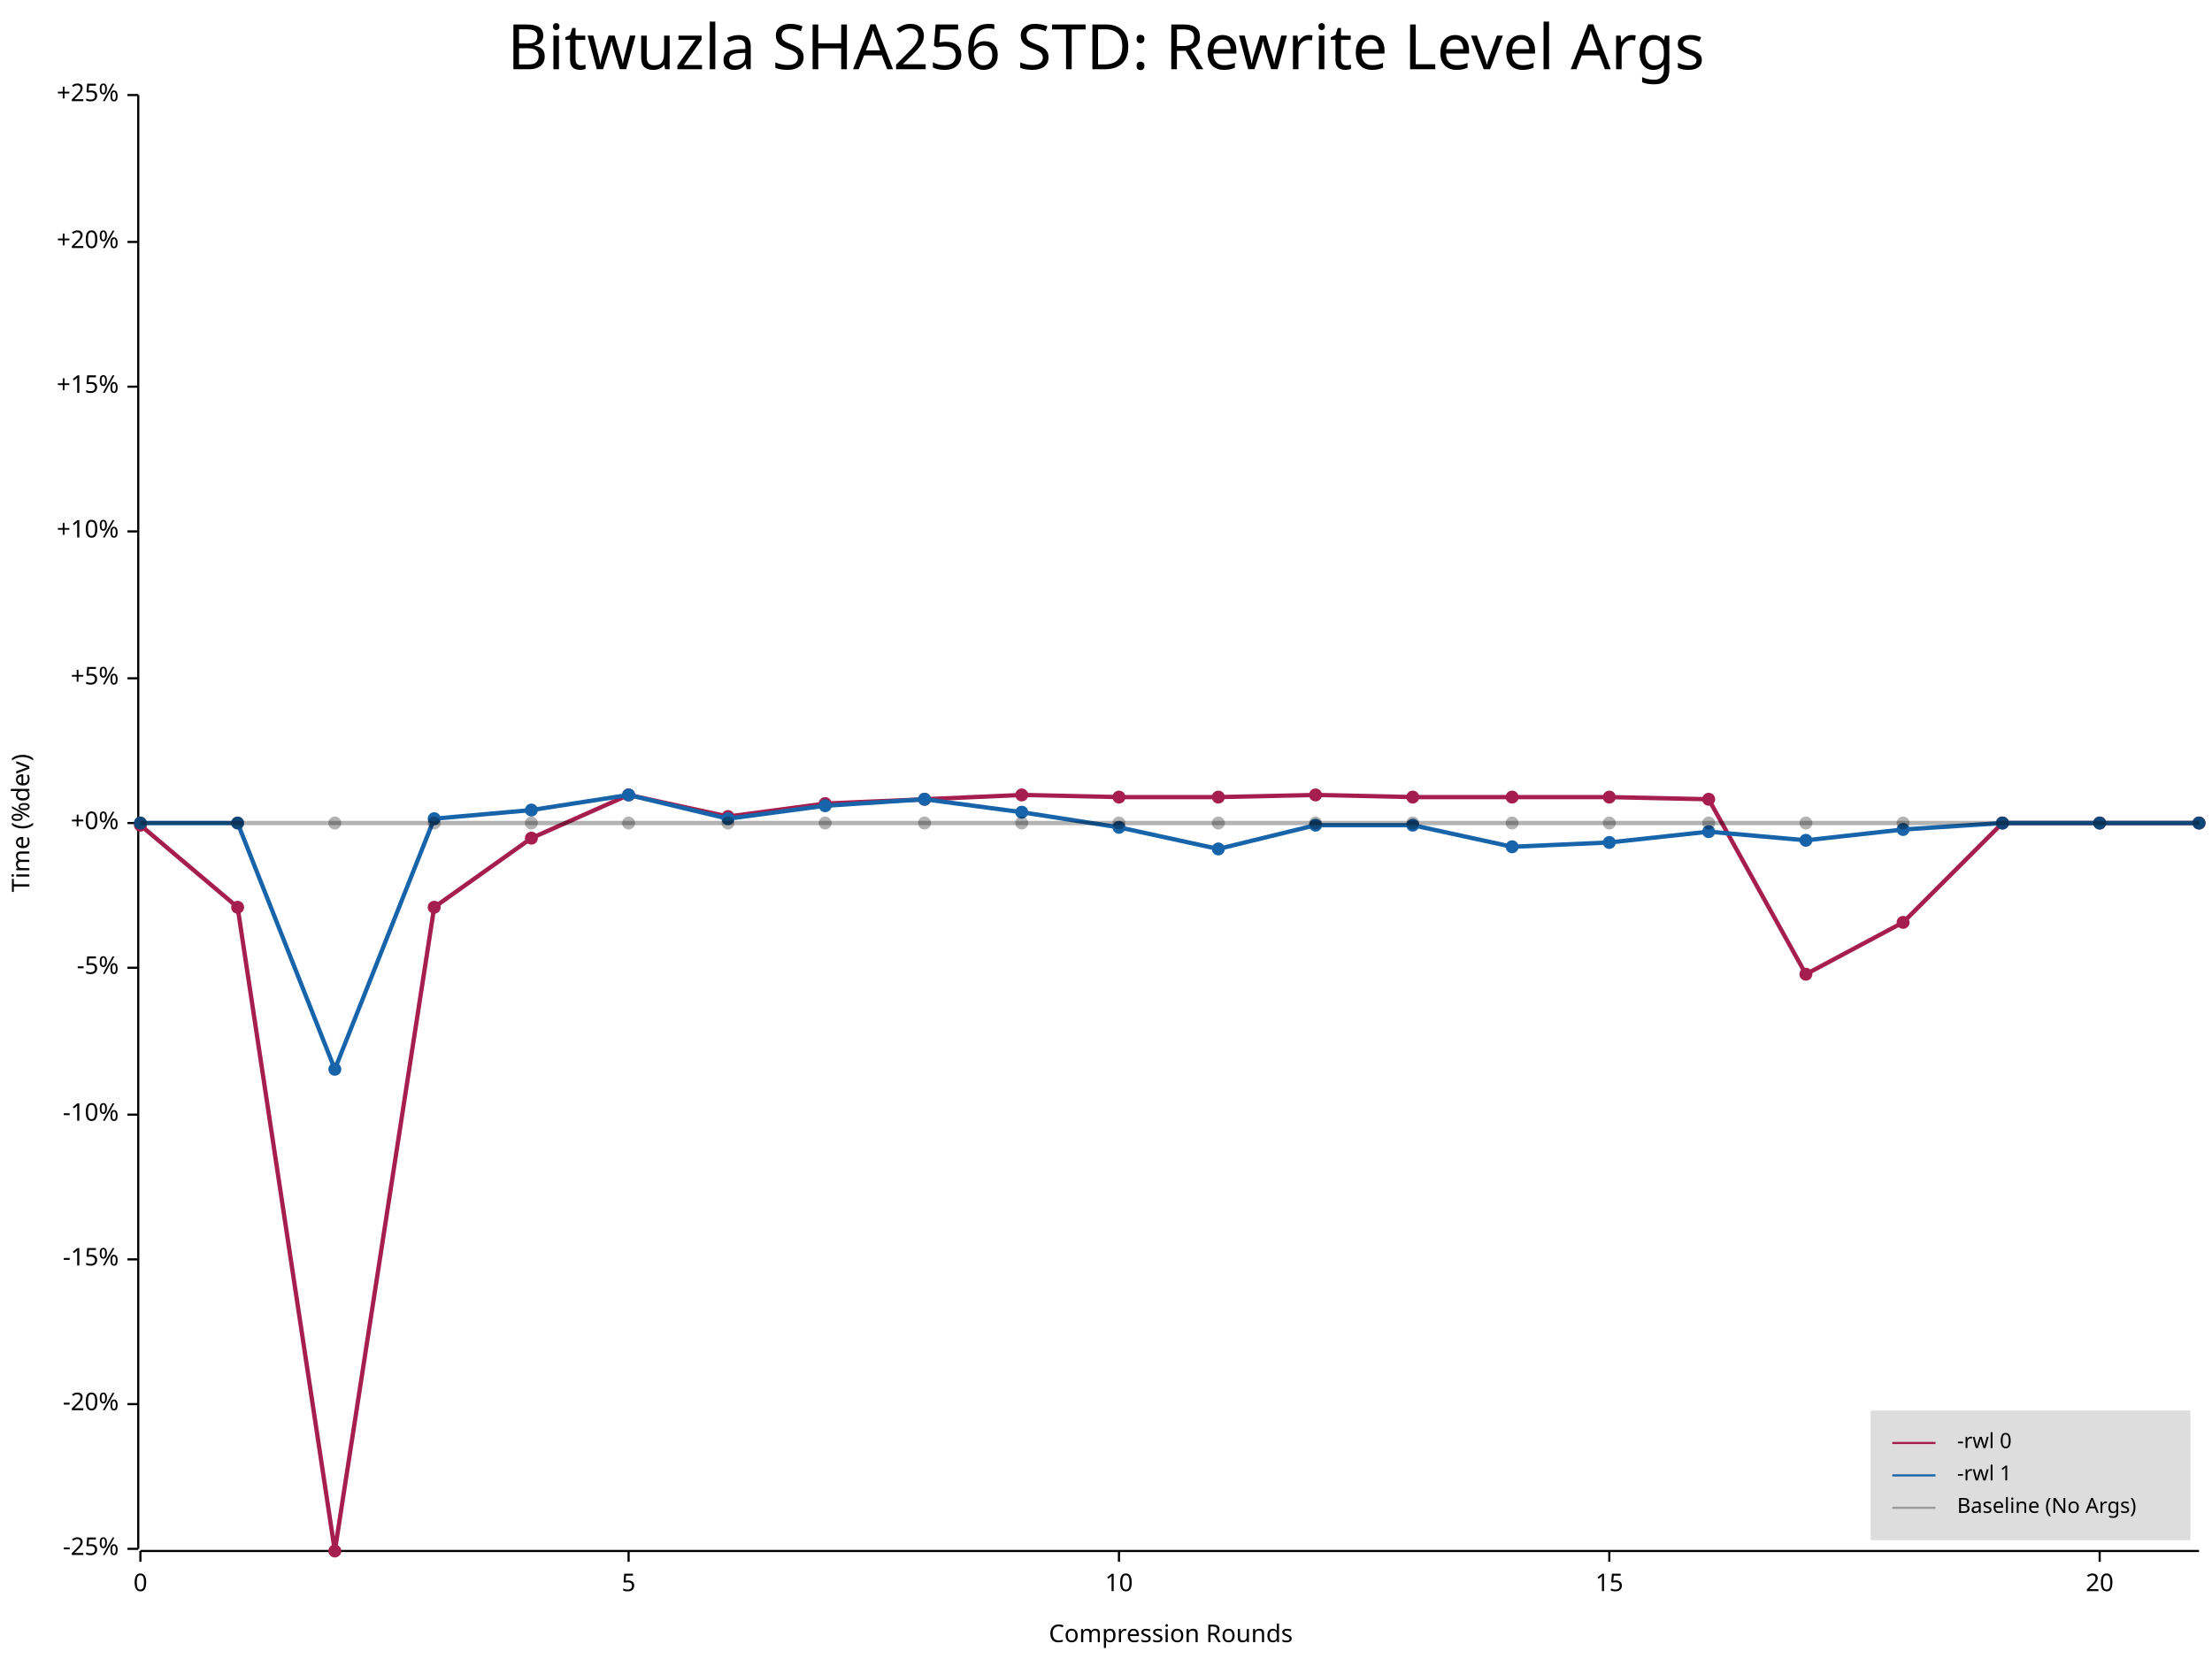
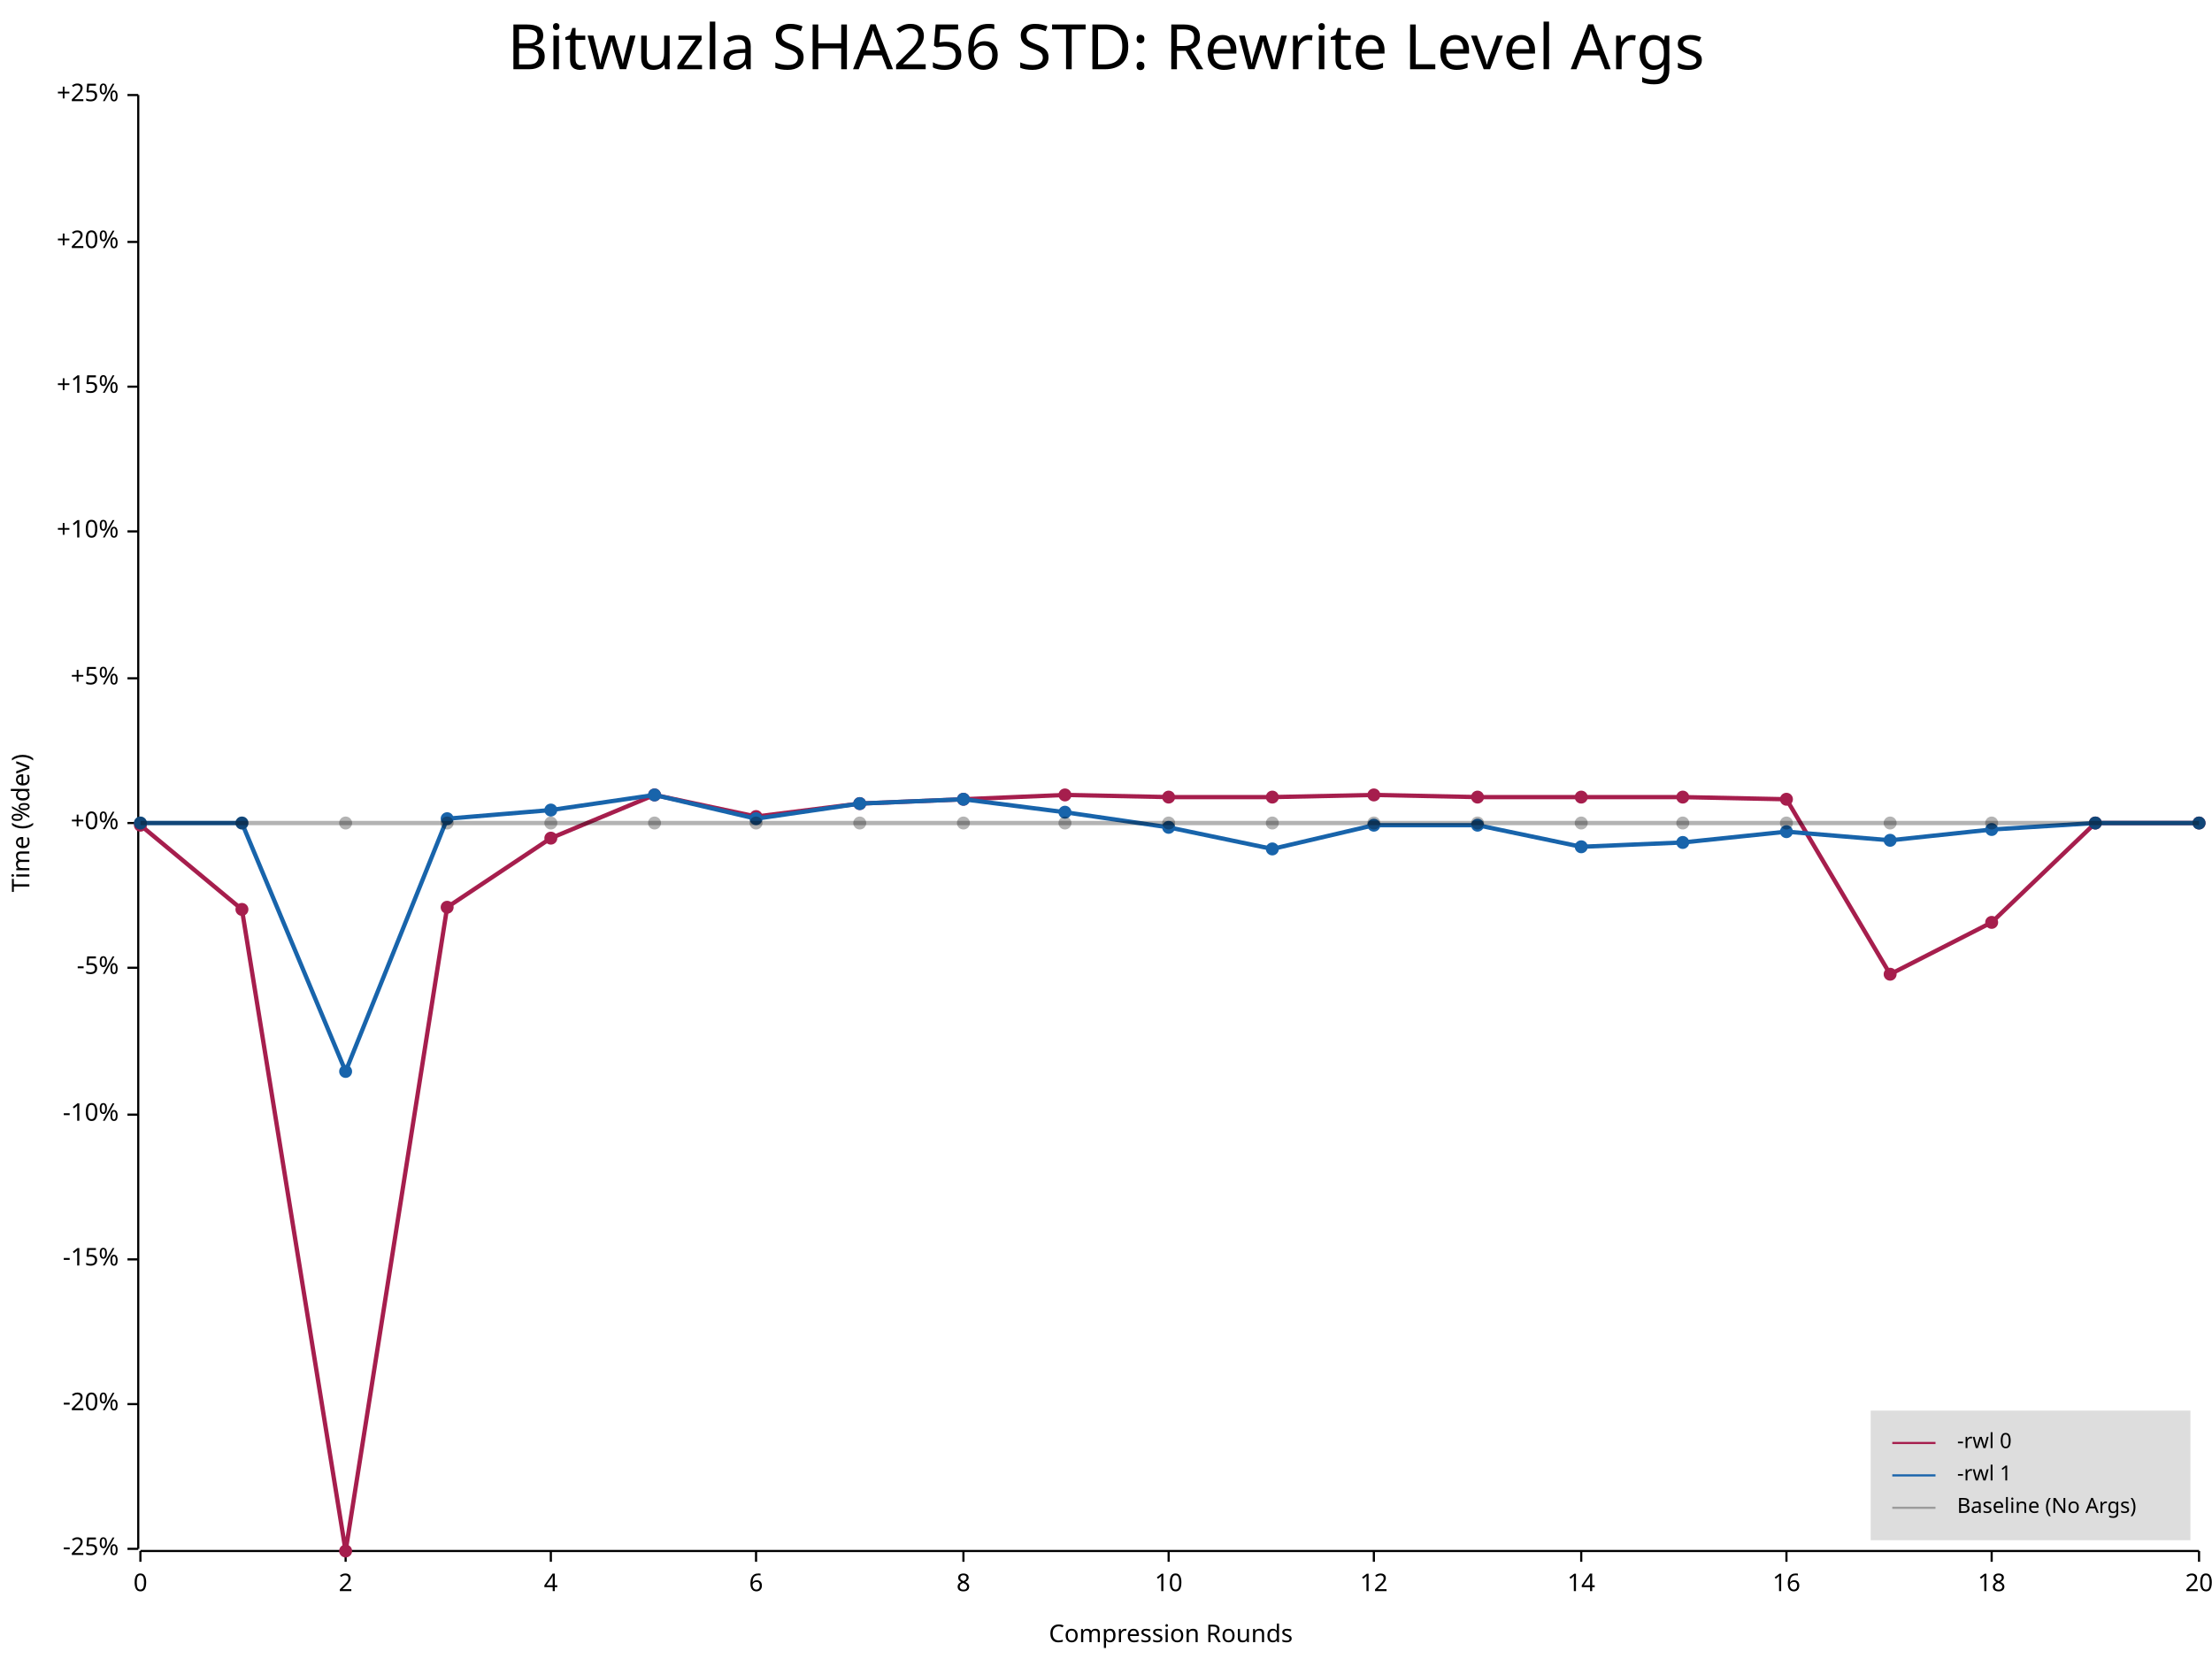
<svg xmlns="http://www.w3.org/2000/svg" width="1024" height="768" viewBox="0 0 1024 768">
  <rect x="0" y="0" width="1024" height="768" opacity="1" fill="#FFFFFF" stroke="none" />
  <text x="512" y="10" dy="0.76em" text-anchor="middle" font-family="noto sans" font-size="29.032" opacity="1" fill="#000000">
Bitwuzla SHA256 STD: Rewrite Level Args
</text>
  <text x="542" y="763" dy="-0.5ex" text-anchor="middle" font-family="noto sans" font-size="11.29" opacity="1" fill="#000000">
Compression Rounds
</text>
  <polyline fill="none" opacity="1" stroke="#000000" stroke-width="1" points="65,718 1018,718 " />
  <text x="65" y="728" dy="0.76em" text-anchor="middle" font-family="noto sans" font-size="11.29" opacity="1" fill="#000000">
0
</text>
  <polyline fill="none" opacity="1" stroke="#000000" stroke-width="1" points="65,718 65,723 " />
-   <text x="291" y="728" dy="0.76em" text-anchor="middle" font-family="noto sans" font-size="11.29" opacity="1" fill="#000000">
- 5
+   <text x="160" y="728" dy="0.76em" text-anchor="middle" font-family="noto sans" font-size="11.29" opacity="1" fill="#000000">
+ 2
</text>
-   <polyline fill="none" opacity="1" stroke="#000000" stroke-width="1" points="291,718 291,723 " />
-   <text x="518" y="728" dy="0.76em" text-anchor="middle" font-family="noto sans" font-size="11.29" opacity="1" fill="#000000">
+   <polyline fill="none" opacity="1" stroke="#000000" stroke-width="1" points="160,718 160,723 " />
+   <text x="255" y="728" dy="0.76em" text-anchor="middle" font-family="noto sans" font-size="11.29" opacity="1" fill="#000000">
+ 4
+ </text>
+   <polyline fill="none" opacity="1" stroke="#000000" stroke-width="1" points="255,718 255,723 " />
+   <text x="350" y="728" dy="0.76em" text-anchor="middle" font-family="noto sans" font-size="11.29" opacity="1" fill="#000000">
+ 6
+ </text>
+   <polyline fill="none" opacity="1" stroke="#000000" stroke-width="1" points="350,718 350,723 " />
+   <text x="446" y="728" dy="0.76em" text-anchor="middle" font-family="noto sans" font-size="11.29" opacity="1" fill="#000000">
+ 8
+ </text>
+   <polyline fill="none" opacity="1" stroke="#000000" stroke-width="1" points="446,718 446,723 " />
+   <text x="541" y="728" dy="0.76em" text-anchor="middle" font-family="noto sans" font-size="11.29" opacity="1" fill="#000000">
10
</text>
-   <polyline fill="none" opacity="1" stroke="#000000" stroke-width="1" points="518,718 518,723 " />
-   <text x="745" y="728" dy="0.76em" text-anchor="middle" font-family="noto sans" font-size="11.29" opacity="1" fill="#000000">
- 15
+   <polyline fill="none" opacity="1" stroke="#000000" stroke-width="1" points="541,718 541,723 " />
+   <text x="636" y="728" dy="0.76em" text-anchor="middle" font-family="noto sans" font-size="11.29" opacity="1" fill="#000000">
+ 12
</text>
-   <polyline fill="none" opacity="1" stroke="#000000" stroke-width="1" points="745,718 745,723 " />
-   <text x="972" y="728" dy="0.76em" text-anchor="middle" font-family="noto sans" font-size="11.29" opacity="1" fill="#000000">
+   <polyline fill="none" opacity="1" stroke="#000000" stroke-width="1" points="636,718 636,723 " />
+   <text x="732" y="728" dy="0.76em" text-anchor="middle" font-family="noto sans" font-size="11.29" opacity="1" fill="#000000">
+ 14
+ </text>
+   <polyline fill="none" opacity="1" stroke="#000000" stroke-width="1" points="732,718 732,723 " />
+   <text x="827" y="728" dy="0.76em" text-anchor="middle" font-family="noto sans" font-size="11.29" opacity="1" fill="#000000">
+ 16
+ </text>
+   <polyline fill="none" opacity="1" stroke="#000000" stroke-width="1" points="827,718 827,723 " />
+   <text x="922" y="728" dy="0.76em" text-anchor="middle" font-family="noto sans" font-size="11.29" opacity="1" fill="#000000">
+ 18
+ </text>
+   <polyline fill="none" opacity="1" stroke="#000000" stroke-width="1" points="922,718 922,723 " />
+   <text x="1018" y="728" dy="0.76em" text-anchor="middle" font-family="noto sans" font-size="11.29" opacity="1" fill="#000000">
20
</text>
-   <polyline fill="none" opacity="1" stroke="#000000" stroke-width="1" points="972,718 972,723 " />
+   <polyline fill="none" opacity="1" stroke="#000000" stroke-width="1" points="1018,718 1018,723 " />
  <text x="5" y="381" dy="0.76em" text-anchor="middle" font-family="noto sans" font-size="11.29" opacity="1" fill="#000000" transform="rotate(270, 5, 381)">
Time (%dev)
</text>
  <polyline fill="none" opacity="1" stroke="#000000" stroke-width="1" points="64,44 64,717 " />
  <text x="55" y="717" dy="0.5ex" text-anchor="end" font-family="noto sans" font-size="11.29" opacity="1" fill="#000000">
-25%
</text>
  <polyline fill="none" opacity="1" stroke="#000000" stroke-width="1" points="59,717 64,717 " />
  <text x="55" y="650" dy="0.5ex" text-anchor="end" font-family="noto sans" font-size="11.29" opacity="1" fill="#000000">
-20%
</text>
  <polyline fill="none" opacity="1" stroke="#000000" stroke-width="1" points="59,650 64,650 " />
  <text x="55" y="583" dy="0.5ex" text-anchor="end" font-family="noto sans" font-size="11.29" opacity="1" fill="#000000">
-15%
</text>
  <polyline fill="none" opacity="1" stroke="#000000" stroke-width="1" points="59,583 64,583 " />
  <text x="55" y="516" dy="0.5ex" text-anchor="end" font-family="noto sans" font-size="11.29" opacity="1" fill="#000000">
-10%
</text>
  <polyline fill="none" opacity="1" stroke="#000000" stroke-width="1" points="59,516 64,516 " />
  <text x="55" y="448" dy="0.5ex" text-anchor="end" font-family="noto sans" font-size="11.29" opacity="1" fill="#000000">
-5%
</text>
  <polyline fill="none" opacity="1" stroke="#000000" stroke-width="1" points="59,448 64,448 " />
  <text x="55" y="381" dy="0.5ex" text-anchor="end" font-family="noto sans" font-size="11.29" opacity="1" fill="#000000">
+0%
</text>
  <polyline fill="none" opacity="1" stroke="#000000" stroke-width="1" points="59,381 64,381 " />
  <text x="55" y="314" dy="0.5ex" text-anchor="end" font-family="noto sans" font-size="11.29" opacity="1" fill="#000000">
+5%
</text>
  <polyline fill="none" opacity="1" stroke="#000000" stroke-width="1" points="59,314 64,314 " />
  <text x="55" y="246" dy="0.5ex" text-anchor="end" font-family="noto sans" font-size="11.29" opacity="1" fill="#000000">
+10%
</text>
  <polyline fill="none" opacity="1" stroke="#000000" stroke-width="1" points="59,246 64,246 " />
  <text x="55" y="179" dy="0.5ex" text-anchor="end" font-family="noto sans" font-size="11.29" opacity="1" fill="#000000">
+15%
</text>
  <polyline fill="none" opacity="1" stroke="#000000" stroke-width="1" points="59,179 64,179 " />
  <text x="55" y="112" dy="0.5ex" text-anchor="end" font-family="noto sans" font-size="11.29" opacity="1" fill="#000000">
+20%
</text>
  <polyline fill="none" opacity="1" stroke="#000000" stroke-width="1" points="59,112 64,112 " />
  <text x="55" y="44" dy="0.5ex" text-anchor="end" font-family="noto sans" font-size="11.29" opacity="1" fill="#000000">
+25%
</text>
  <polyline fill="none" opacity="1" stroke="#000000" stroke-width="1" points="59,44 64,44 " />
-   <polyline fill="none" opacity="1" stroke="#A61E4D" stroke-width="2" points="65,382 110,420 155,718 201,420 246,388 291,368 337,378 382,372 428,370 473,368 518,369 564,369 609,368 654,369 700,369 745,369 791,370 836,451 881,427 927,381 972,381 1018,381 " />
+   <polyline fill="none" opacity="1" stroke="#A61E4D" stroke-width="2" points="65,382 112,421 160,718 207,420 255,388 303,368 350,378 398,372 446,370 493,368 541,369 589,369 636,368 684,369 732,369 779,369 827,370 875,451 922,427 970,381 1018,381 " />
  <circle cx="65" cy="382" r="3" opacity="1" fill="#A61E4D" stroke="none" stroke-width="1" />
-   <circle cx="110" cy="420" r="3" opacity="1" fill="#A61E4D" stroke="none" stroke-width="1" />
-   <circle cx="155" cy="718" r="3" opacity="1" fill="#A61E4D" stroke="none" stroke-width="1" />
-   <circle cx="201" cy="420" r="3" opacity="1" fill="#A61E4D" stroke="none" stroke-width="1" />
-   <circle cx="246" cy="388" r="3" opacity="1" fill="#A61E4D" stroke="none" stroke-width="1" />
-   <circle cx="291" cy="368" r="3" opacity="1" fill="#A61E4D" stroke="none" stroke-width="1" />
-   <circle cx="337" cy="378" r="3" opacity="1" fill="#A61E4D" stroke="none" stroke-width="1" />
-   <circle cx="382" cy="372" r="3" opacity="1" fill="#A61E4D" stroke="none" stroke-width="1" />
-   <circle cx="428" cy="370" r="3" opacity="1" fill="#A61E4D" stroke="none" stroke-width="1" />
-   <circle cx="473" cy="368" r="3" opacity="1" fill="#A61E4D" stroke="none" stroke-width="1" />
-   <circle cx="518" cy="369" r="3" opacity="1" fill="#A61E4D" stroke="none" stroke-width="1" />
-   <circle cx="564" cy="369" r="3" opacity="1" fill="#A61E4D" stroke="none" stroke-width="1" />
-   <circle cx="609" cy="368" r="3" opacity="1" fill="#A61E4D" stroke="none" stroke-width="1" />
-   <circle cx="654" cy="369" r="3" opacity="1" fill="#A61E4D" stroke="none" stroke-width="1" />
-   <circle cx="700" cy="369" r="3" opacity="1" fill="#A61E4D" stroke="none" stroke-width="1" />
-   <circle cx="745" cy="369" r="3" opacity="1" fill="#A61E4D" stroke="none" stroke-width="1" />
-   <circle cx="791" cy="370" r="3" opacity="1" fill="#A61E4D" stroke="none" stroke-width="1" />
-   <circle cx="836" cy="451" r="3" opacity="1" fill="#A61E4D" stroke="none" stroke-width="1" />
-   <circle cx="881" cy="427" r="3" opacity="1" fill="#A61E4D" stroke="none" stroke-width="1" />
-   <circle cx="927" cy="381" r="3" opacity="1" fill="#A61E4D" stroke="none" stroke-width="1" />
-   <circle cx="972" cy="381" r="3" opacity="1" fill="#A61E4D" stroke="none" stroke-width="1" />
+   <circle cx="112" cy="421" r="3" opacity="1" fill="#A61E4D" stroke="none" stroke-width="1" />
+   <circle cx="160" cy="718" r="3" opacity="1" fill="#A61E4D" stroke="none" stroke-width="1" />
+   <circle cx="207" cy="420" r="3" opacity="1" fill="#A61E4D" stroke="none" stroke-width="1" />
+   <circle cx="255" cy="388" r="3" opacity="1" fill="#A61E4D" stroke="none" stroke-width="1" />
+   <circle cx="303" cy="368" r="3" opacity="1" fill="#A61E4D" stroke="none" stroke-width="1" />
+   <circle cx="350" cy="378" r="3" opacity="1" fill="#A61E4D" stroke="none" stroke-width="1" />
+   <circle cx="398" cy="372" r="3" opacity="1" fill="#A61E4D" stroke="none" stroke-width="1" />
+   <circle cx="446" cy="370" r="3" opacity="1" fill="#A61E4D" stroke="none" stroke-width="1" />
+   <circle cx="493" cy="368" r="3" opacity="1" fill="#A61E4D" stroke="none" stroke-width="1" />
+   <circle cx="541" cy="369" r="3" opacity="1" fill="#A61E4D" stroke="none" stroke-width="1" />
+   <circle cx="589" cy="369" r="3" opacity="1" fill="#A61E4D" stroke="none" stroke-width="1" />
+   <circle cx="636" cy="368" r="3" opacity="1" fill="#A61E4D" stroke="none" stroke-width="1" />
+   <circle cx="684" cy="369" r="3" opacity="1" fill="#A61E4D" stroke="none" stroke-width="1" />
+   <circle cx="732" cy="369" r="3" opacity="1" fill="#A61E4D" stroke="none" stroke-width="1" />
+   <circle cx="779" cy="369" r="3" opacity="1" fill="#A61E4D" stroke="none" stroke-width="1" />
+   <circle cx="827" cy="370" r="3" opacity="1" fill="#A61E4D" stroke="none" stroke-width="1" />
+   <circle cx="875" cy="451" r="3" opacity="1" fill="#A61E4D" stroke="none" stroke-width="1" />
+   <circle cx="922" cy="427" r="3" opacity="1" fill="#A61E4D" stroke="none" stroke-width="1" />
+   <circle cx="970" cy="381" r="3" opacity="1" fill="#A61E4D" stroke="none" stroke-width="1" />
  <circle cx="1018" cy="381" r="3" opacity="1" fill="#A61E4D" stroke="none" stroke-width="1" />
-   <polyline fill="none" opacity="1" stroke="#1864AB" stroke-width="2" points="65,381 110,381 155,495 201,379 246,375 291,368 337,379 382,373 428,370 473,376 518,383 564,393 609,382 654,382 700,392 745,390 791,385 836,389 881,384 927,381 972,381 1018,381 " />
+   <polyline fill="none" opacity="1" stroke="#1864AB" stroke-width="2" points="65,381 112,381 160,496 207,379 255,375 303,368 350,379 398,372 446,370 493,376 541,383 589,393 636,382 684,382 732,392 779,390 827,385 875,389 922,384 970,381 1018,381 " />
  <circle cx="65" cy="381" r="3" opacity="1" fill="#1864AB" stroke="none" stroke-width="1" />
-   <circle cx="110" cy="381" r="3" opacity="1" fill="#1864AB" stroke="none" stroke-width="1" />
-   <circle cx="155" cy="495" r="3" opacity="1" fill="#1864AB" stroke="none" stroke-width="1" />
-   <circle cx="201" cy="379" r="3" opacity="1" fill="#1864AB" stroke="none" stroke-width="1" />
-   <circle cx="246" cy="375" r="3" opacity="1" fill="#1864AB" stroke="none" stroke-width="1" />
-   <circle cx="291" cy="368" r="3" opacity="1" fill="#1864AB" stroke="none" stroke-width="1" />
-   <circle cx="337" cy="379" r="3" opacity="1" fill="#1864AB" stroke="none" stroke-width="1" />
-   <circle cx="382" cy="373" r="3" opacity="1" fill="#1864AB" stroke="none" stroke-width="1" />
-   <circle cx="428" cy="370" r="3" opacity="1" fill="#1864AB" stroke="none" stroke-width="1" />
-   <circle cx="473" cy="376" r="3" opacity="1" fill="#1864AB" stroke="none" stroke-width="1" />
-   <circle cx="518" cy="383" r="3" opacity="1" fill="#1864AB" stroke="none" stroke-width="1" />
-   <circle cx="564" cy="393" r="3" opacity="1" fill="#1864AB" stroke="none" stroke-width="1" />
-   <circle cx="609" cy="382" r="3" opacity="1" fill="#1864AB" stroke="none" stroke-width="1" />
-   <circle cx="654" cy="382" r="3" opacity="1" fill="#1864AB" stroke="none" stroke-width="1" />
-   <circle cx="700" cy="392" r="3" opacity="1" fill="#1864AB" stroke="none" stroke-width="1" />
-   <circle cx="745" cy="390" r="3" opacity="1" fill="#1864AB" stroke="none" stroke-width="1" />
-   <circle cx="791" cy="385" r="3" opacity="1" fill="#1864AB" stroke="none" stroke-width="1" />
-   <circle cx="836" cy="389" r="3" opacity="1" fill="#1864AB" stroke="none" stroke-width="1" />
-   <circle cx="881" cy="384" r="3" opacity="1" fill="#1864AB" stroke="none" stroke-width="1" />
-   <circle cx="927" cy="381" r="3" opacity="1" fill="#1864AB" stroke="none" stroke-width="1" />
-   <circle cx="972" cy="381" r="3" opacity="1" fill="#1864AB" stroke="none" stroke-width="1" />
+   <circle cx="112" cy="381" r="3" opacity="1" fill="#1864AB" stroke="none" stroke-width="1" />
+   <circle cx="160" cy="496" r="3" opacity="1" fill="#1864AB" stroke="none" stroke-width="1" />
+   <circle cx="207" cy="379" r="3" opacity="1" fill="#1864AB" stroke="none" stroke-width="1" />
+   <circle cx="255" cy="375" r="3" opacity="1" fill="#1864AB" stroke="none" stroke-width="1" />
+   <circle cx="303" cy="368" r="3" opacity="1" fill="#1864AB" stroke="none" stroke-width="1" />
+   <circle cx="350" cy="379" r="3" opacity="1" fill="#1864AB" stroke="none" stroke-width="1" />
+   <circle cx="398" cy="372" r="3" opacity="1" fill="#1864AB" stroke="none" stroke-width="1" />
+   <circle cx="446" cy="370" r="3" opacity="1" fill="#1864AB" stroke="none" stroke-width="1" />
+   <circle cx="493" cy="376" r="3" opacity="1" fill="#1864AB" stroke="none" stroke-width="1" />
+   <circle cx="541" cy="383" r="3" opacity="1" fill="#1864AB" stroke="none" stroke-width="1" />
+   <circle cx="589" cy="393" r="3" opacity="1" fill="#1864AB" stroke="none" stroke-width="1" />
+   <circle cx="636" cy="382" r="3" opacity="1" fill="#1864AB" stroke="none" stroke-width="1" />
+   <circle cx="684" cy="382" r="3" opacity="1" fill="#1864AB" stroke="none" stroke-width="1" />
+   <circle cx="732" cy="392" r="3" opacity="1" fill="#1864AB" stroke="none" stroke-width="1" />
+   <circle cx="779" cy="390" r="3" opacity="1" fill="#1864AB" stroke="none" stroke-width="1" />
+   <circle cx="827" cy="385" r="3" opacity="1" fill="#1864AB" stroke="none" stroke-width="1" />
+   <circle cx="875" cy="389" r="3" opacity="1" fill="#1864AB" stroke="none" stroke-width="1" />
+   <circle cx="922" cy="384" r="3" opacity="1" fill="#1864AB" stroke="none" stroke-width="1" />
+   <circle cx="970" cy="381" r="3" opacity="1" fill="#1864AB" stroke="none" stroke-width="1" />
  <circle cx="1018" cy="381" r="3" opacity="1" fill="#1864AB" stroke="none" stroke-width="1" />
-   <polyline fill="none" opacity="0.3" stroke="#000000" stroke-width="2" points="65,381 110,381 155,381 201,381 246,381 291,381 337,381 382,381 428,381 473,381 518,381 564,381 609,381 654,381 700,381 745,381 791,381 836,381 881,381 927,381 972,381 1018,381 " />
+   <polyline fill="none" opacity="0.3" stroke="#000000" stroke-width="2" points="65,381 112,381 160,381 207,381 255,381 303,381 350,381 398,381 446,381 493,381 541,381 589,381 636,381 684,381 732,381 779,381 827,381 875,381 922,381 970,381 1018,381 " />
  <circle cx="65" cy="381" r="3" opacity="0.3" fill="#000000" stroke="none" stroke-width="1" />
-   <circle cx="110" cy="381" r="3" opacity="0.3" fill="#000000" stroke="none" stroke-width="1" />
-   <circle cx="155" cy="381" r="3" opacity="0.3" fill="#000000" stroke="none" stroke-width="1" />
-   <circle cx="201" cy="381" r="3" opacity="0.3" fill="#000000" stroke="none" stroke-width="1" />
-   <circle cx="246" cy="381" r="3" opacity="0.3" fill="#000000" stroke="none" stroke-width="1" />
-   <circle cx="291" cy="381" r="3" opacity="0.3" fill="#000000" stroke="none" stroke-width="1" />
-   <circle cx="337" cy="381" r="3" opacity="0.3" fill="#000000" stroke="none" stroke-width="1" />
-   <circle cx="382" cy="381" r="3" opacity="0.3" fill="#000000" stroke="none" stroke-width="1" />
-   <circle cx="428" cy="381" r="3" opacity="0.3" fill="#000000" stroke="none" stroke-width="1" />
-   <circle cx="473" cy="381" r="3" opacity="0.3" fill="#000000" stroke="none" stroke-width="1" />
-   <circle cx="518" cy="381" r="3" opacity="0.3" fill="#000000" stroke="none" stroke-width="1" />
-   <circle cx="564" cy="381" r="3" opacity="0.3" fill="#000000" stroke="none" stroke-width="1" />
-   <circle cx="609" cy="381" r="3" opacity="0.3" fill="#000000" stroke="none" stroke-width="1" />
-   <circle cx="654" cy="381" r="3" opacity="0.3" fill="#000000" stroke="none" stroke-width="1" />
-   <circle cx="700" cy="381" r="3" opacity="0.3" fill="#000000" stroke="none" stroke-width="1" />
-   <circle cx="745" cy="381" r="3" opacity="0.3" fill="#000000" stroke="none" stroke-width="1" />
-   <circle cx="791" cy="381" r="3" opacity="0.3" fill="#000000" stroke="none" stroke-width="1" />
-   <circle cx="836" cy="381" r="3" opacity="0.3" fill="#000000" stroke="none" stroke-width="1" />
-   <circle cx="881" cy="381" r="3" opacity="0.3" fill="#000000" stroke="none" stroke-width="1" />
-   <circle cx="927" cy="381" r="3" opacity="0.3" fill="#000000" stroke="none" stroke-width="1" />
-   <circle cx="972" cy="381" r="3" opacity="0.3" fill="#000000" stroke="none" stroke-width="1" />
+   <circle cx="112" cy="381" r="3" opacity="0.3" fill="#000000" stroke="none" stroke-width="1" />
+   <circle cx="160" cy="381" r="3" opacity="0.3" fill="#000000" stroke="none" stroke-width="1" />
+   <circle cx="207" cy="381" r="3" opacity="0.3" fill="#000000" stroke="none" stroke-width="1" />
+   <circle cx="255" cy="381" r="3" opacity="0.3" fill="#000000" stroke="none" stroke-width="1" />
+   <circle cx="303" cy="381" r="3" opacity="0.3" fill="#000000" stroke="none" stroke-width="1" />
+   <circle cx="350" cy="381" r="3" opacity="0.3" fill="#000000" stroke="none" stroke-width="1" />
+   <circle cx="398" cy="381" r="3" opacity="0.3" fill="#000000" stroke="none" stroke-width="1" />
+   <circle cx="446" cy="381" r="3" opacity="0.3" fill="#000000" stroke="none" stroke-width="1" />
+   <circle cx="493" cy="381" r="3" opacity="0.3" fill="#000000" stroke="none" stroke-width="1" />
+   <circle cx="541" cy="381" r="3" opacity="0.3" fill="#000000" stroke="none" stroke-width="1" />
+   <circle cx="589" cy="381" r="3" opacity="0.3" fill="#000000" stroke="none" stroke-width="1" />
+   <circle cx="636" cy="381" r="3" opacity="0.3" fill="#000000" stroke="none" stroke-width="1" />
+   <circle cx="684" cy="381" r="3" opacity="0.3" fill="#000000" stroke="none" stroke-width="1" />
+   <circle cx="732" cy="381" r="3" opacity="0.3" fill="#000000" stroke="none" stroke-width="1" />
+   <circle cx="779" cy="381" r="3" opacity="0.3" fill="#000000" stroke="none" stroke-width="1" />
+   <circle cx="827" cy="381" r="3" opacity="0.3" fill="#000000" stroke="none" stroke-width="1" />
+   <circle cx="875" cy="381" r="3" opacity="0.3" fill="#000000" stroke="none" stroke-width="1" />
+   <circle cx="922" cy="381" r="3" opacity="0.3" fill="#000000" stroke="none" stroke-width="1" />
+   <circle cx="970" cy="381" r="3" opacity="0.3" fill="#000000" stroke="none" stroke-width="1" />
  <circle cx="1018" cy="381" r="3" opacity="0.3" fill="#000000" stroke="none" stroke-width="1" />
  <rect x="866" y="653" width="148" height="60" opacity="0.3" fill="#8C8C8C" stroke="none" />
  <text x="906" y="663" dy="0.76em" text-anchor="start" font-family="sans-serif" font-size="9.677" opacity="1" fill="#000000">
-rwl 0
</text>
  <text x="906" y="678" dy="0.76em" text-anchor="start" font-family="sans-serif" font-size="9.677" opacity="1" fill="#000000">
-rwl 1
</text>
  <text x="906" y="693" dy="0.76em" text-anchor="start" font-family="sans-serif" font-size="9.677" opacity="1" fill="#000000">
Baseline (No Args)
</text>
  <polyline fill="none" opacity="1" stroke="#A61E4D" stroke-width="1" points="876,668 896,668 " />
  <polyline fill="none" opacity="1" stroke="#1864AB" stroke-width="1" points="876,683 896,683 " />
  <polyline fill="none" opacity="0.3" stroke="#000000" stroke-width="1" points="876,698 896,698 " />
</svg>
